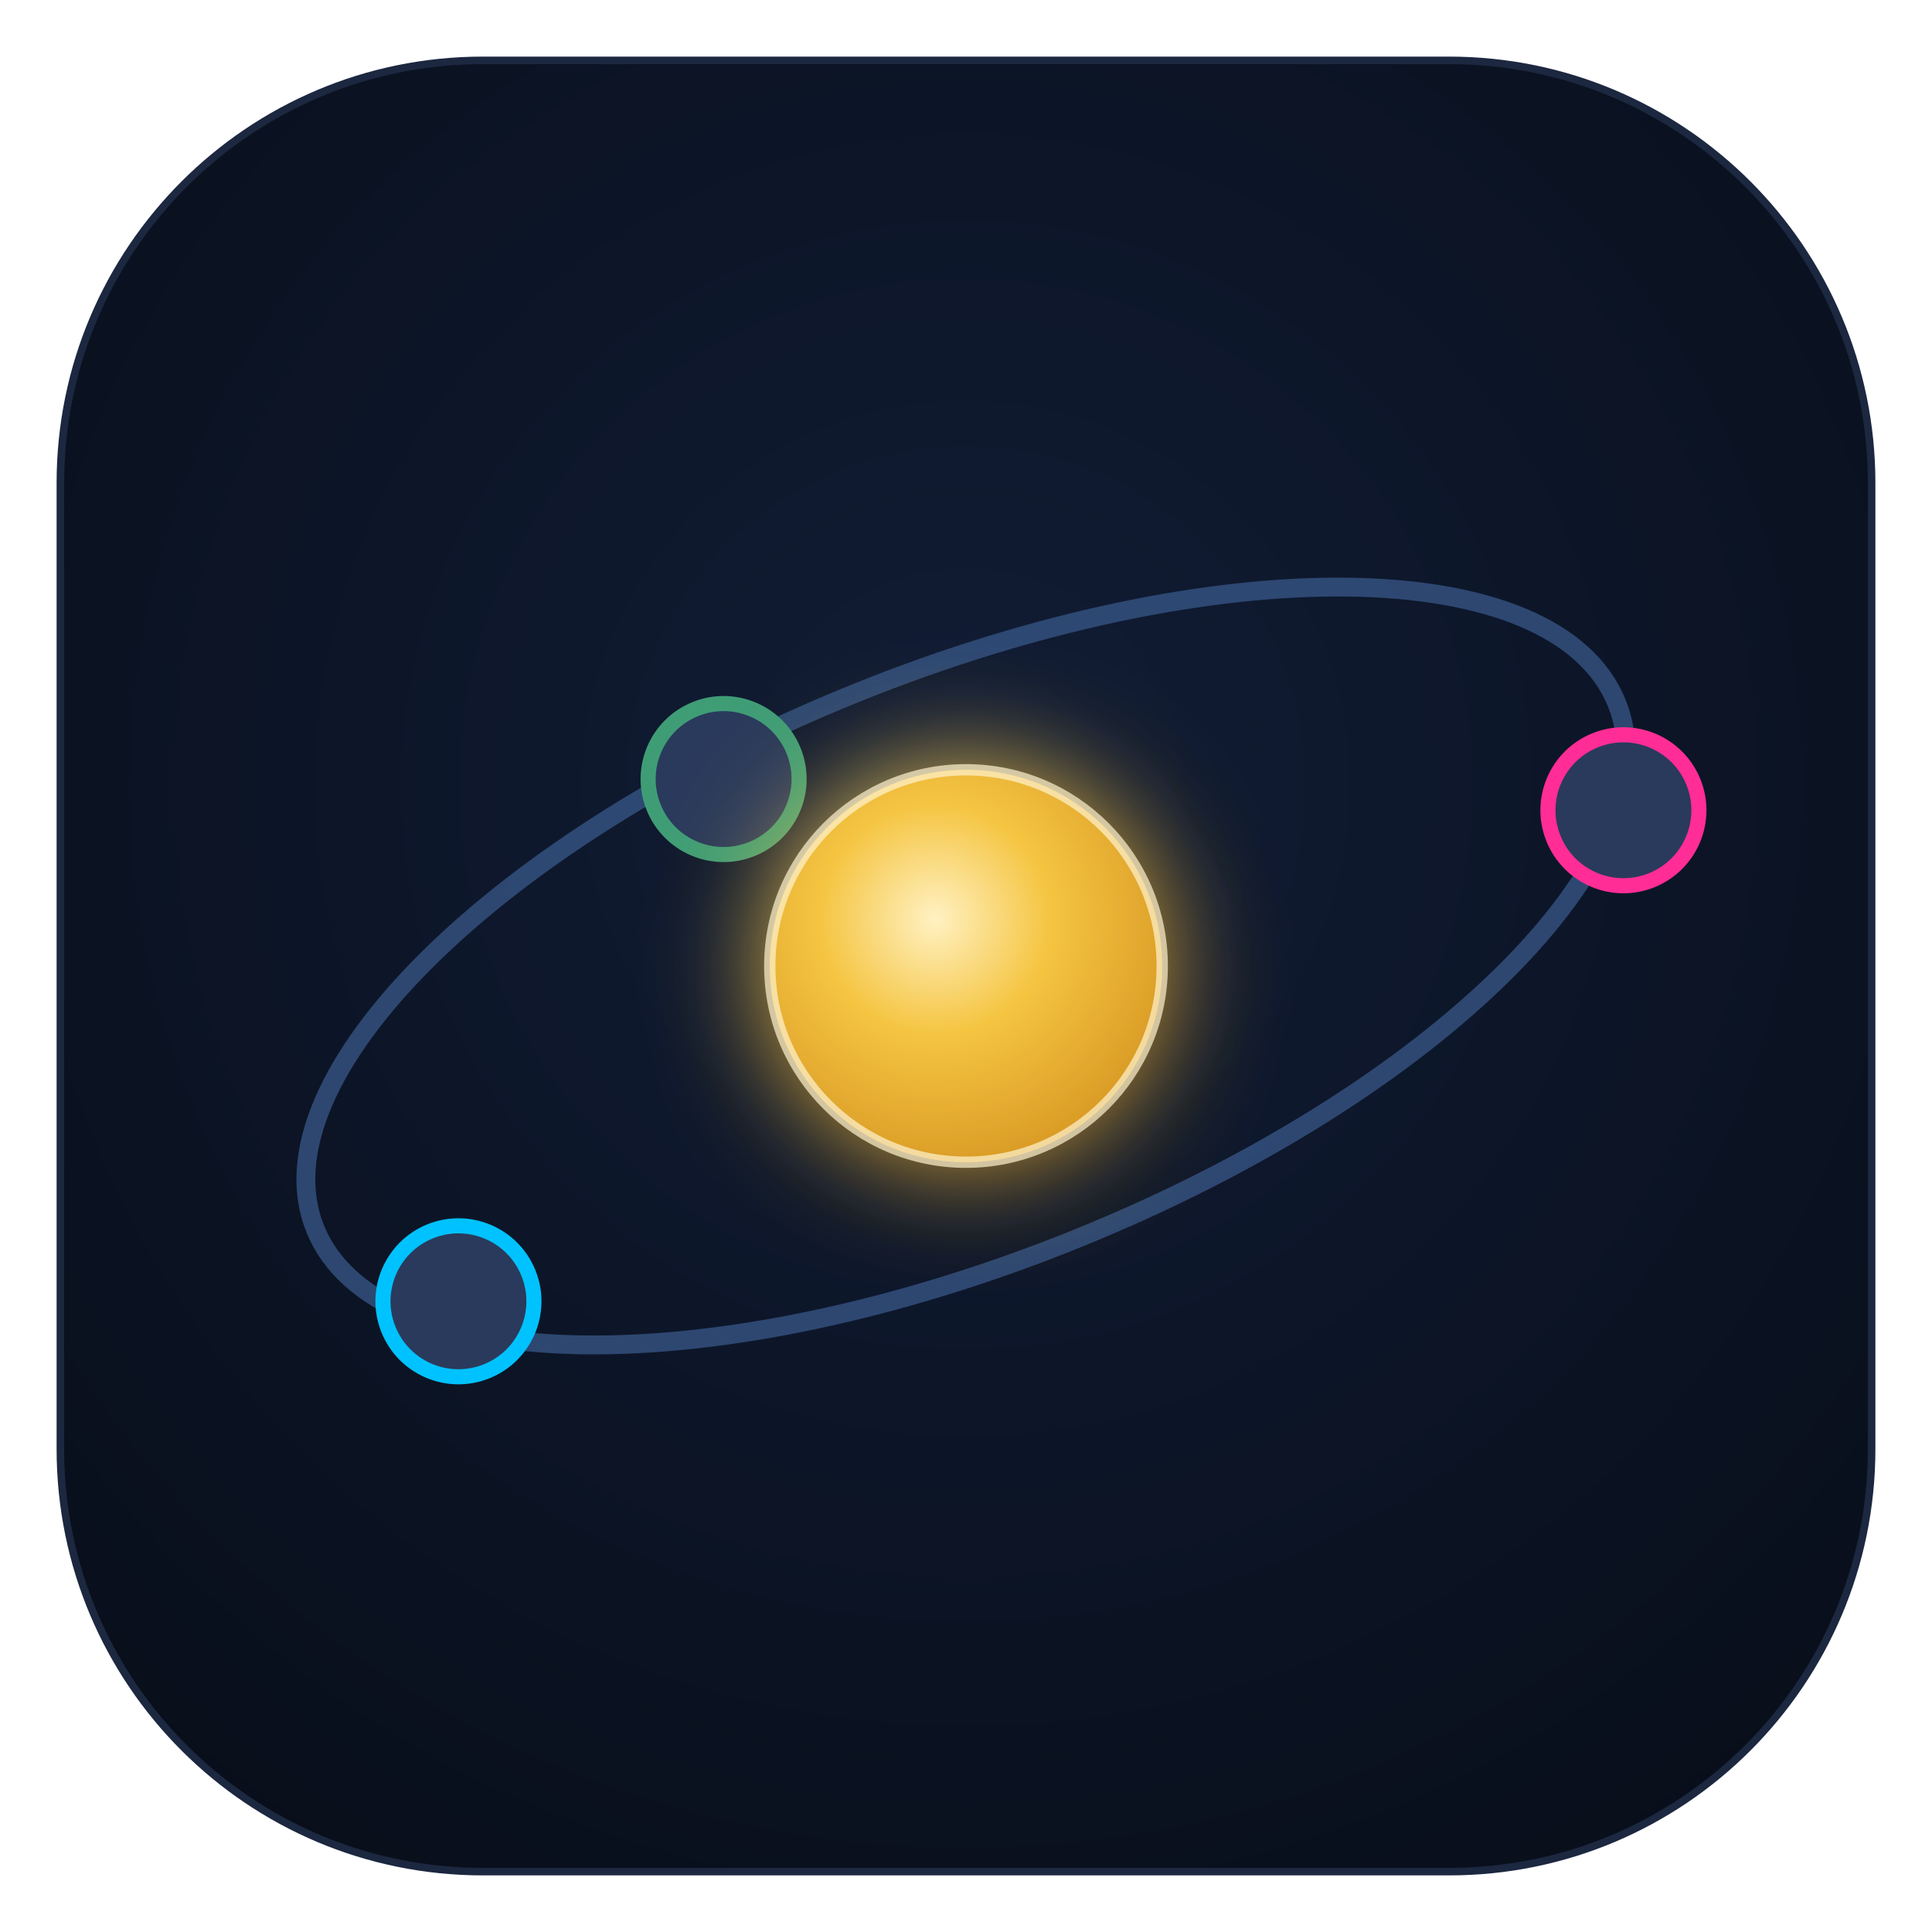
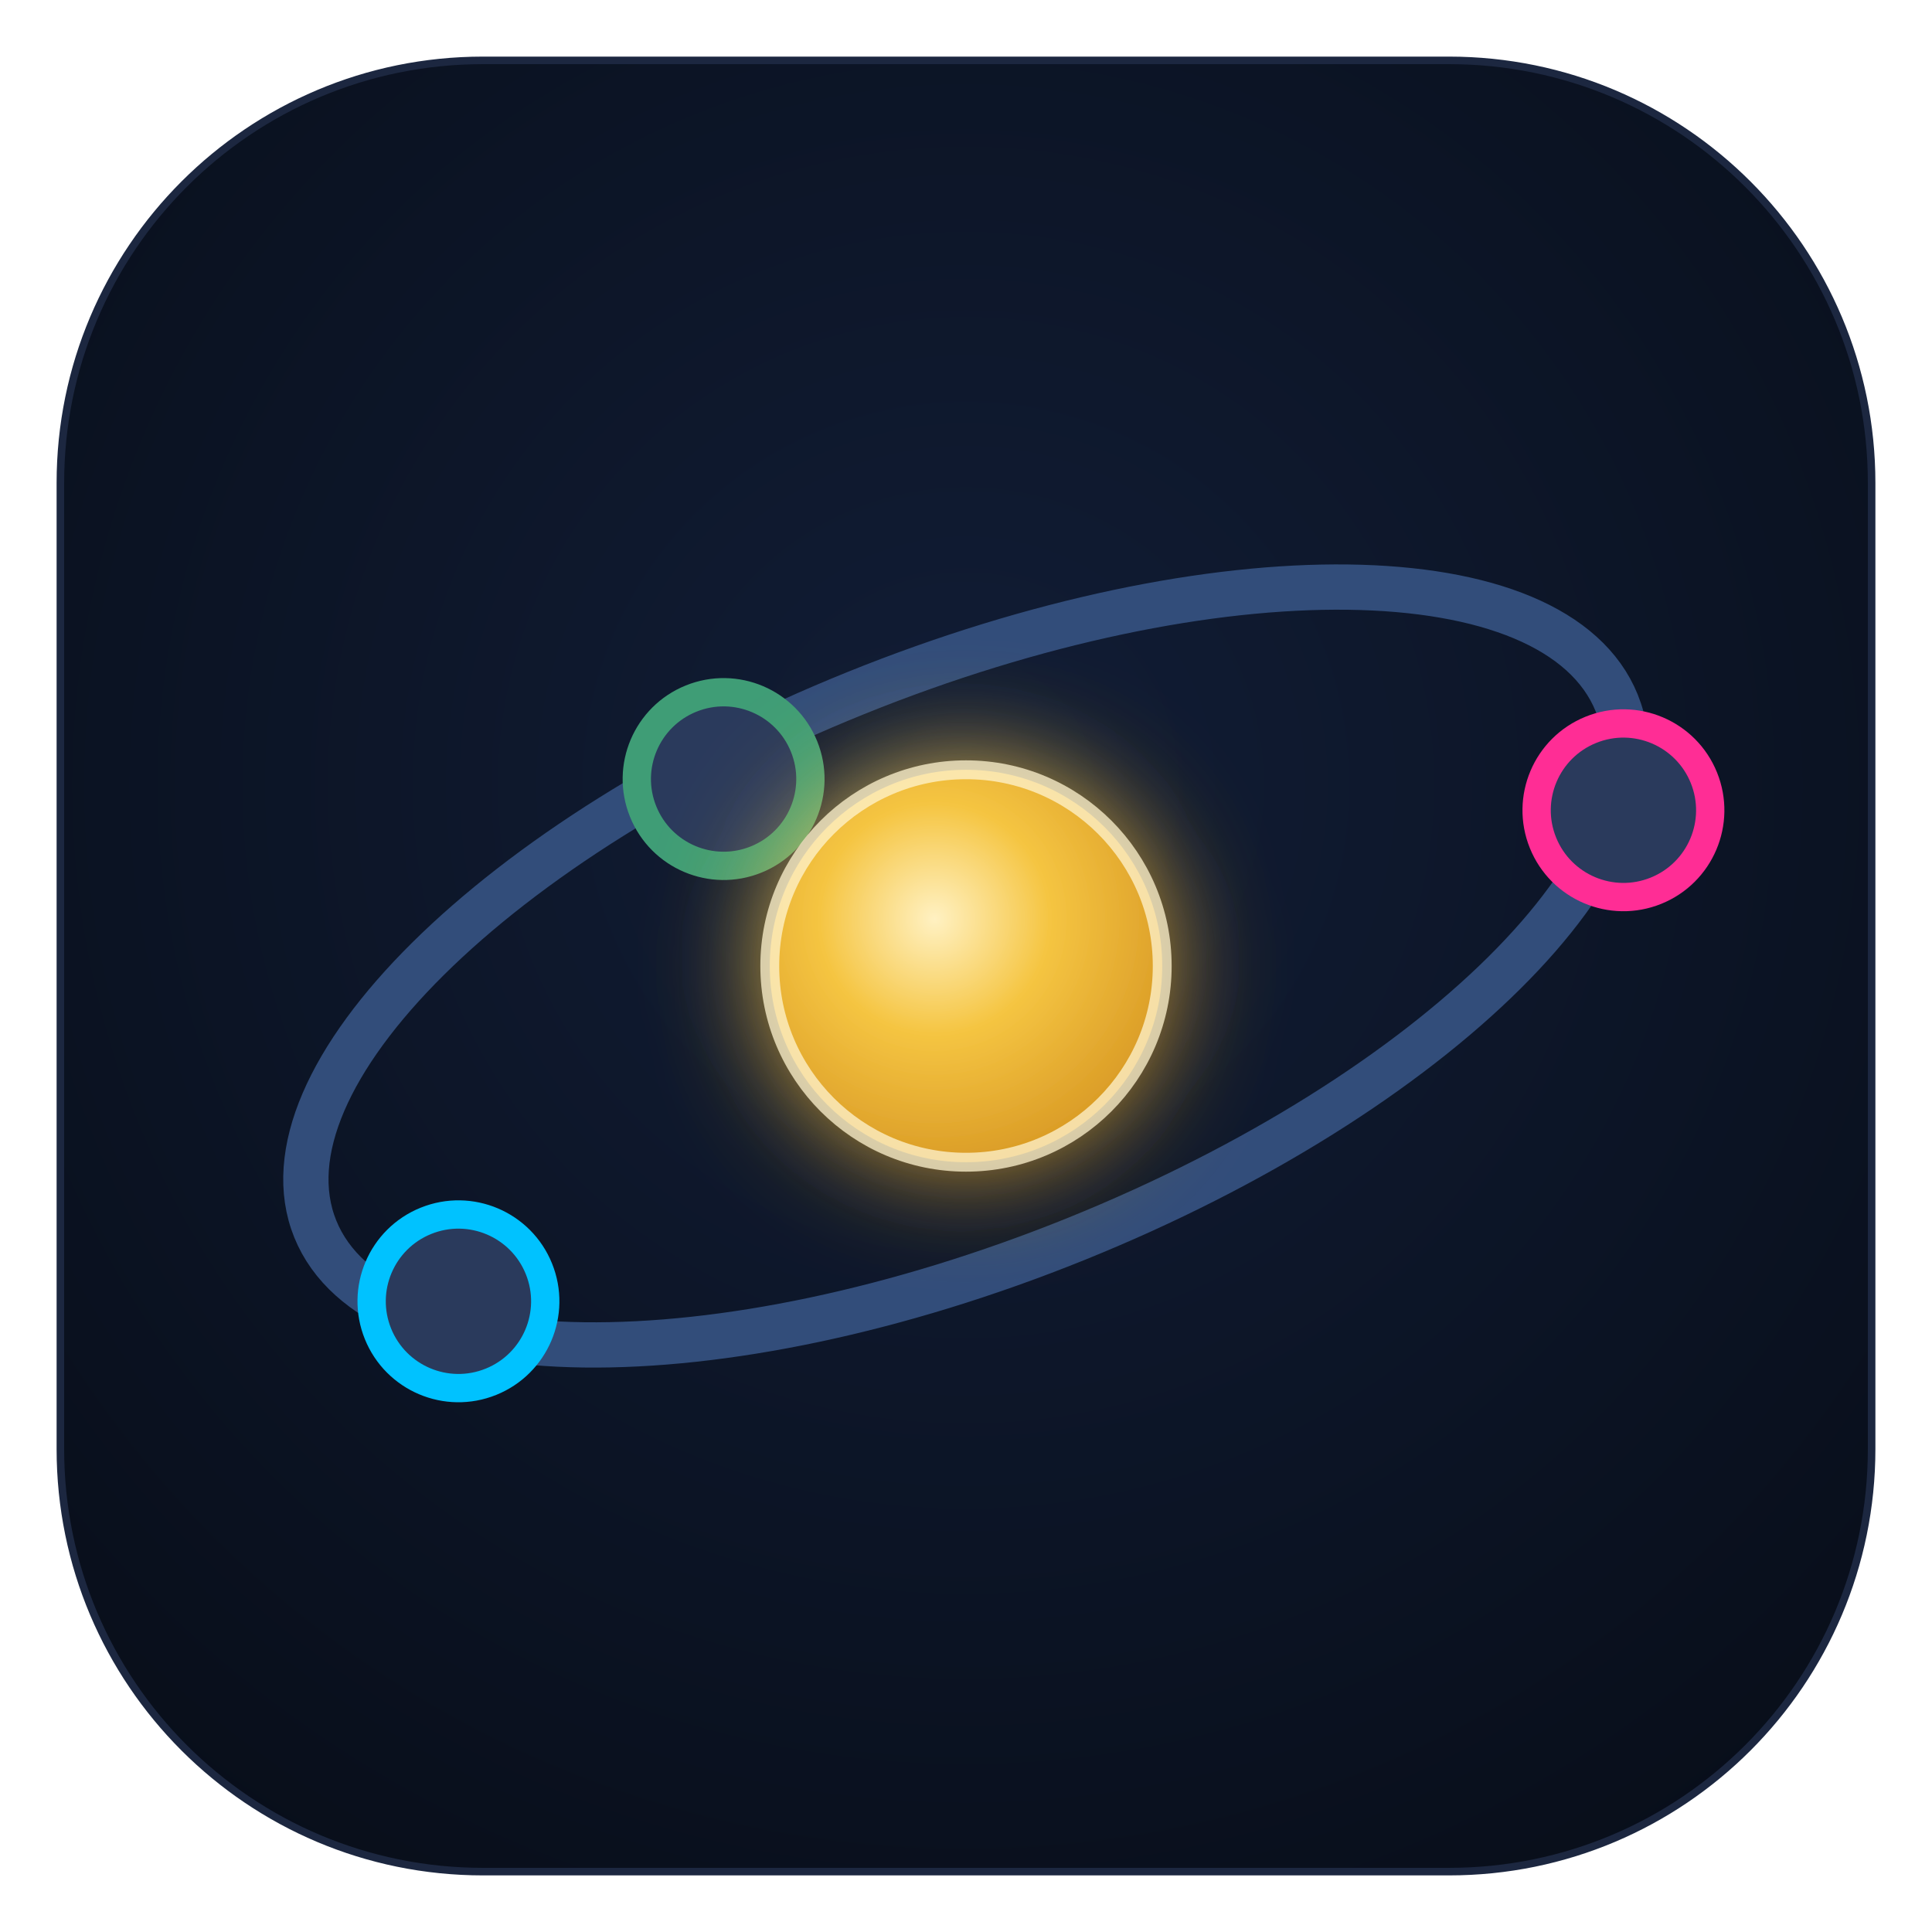
<svg xmlns="http://www.w3.org/2000/svg" viewBox="0 0 1024 1024">
  <defs>
    <radialGradient id="bg" cx="50%" cy="40%" r="80%">
      <stop offset="0%" stop-color="#111d36" />
      <stop offset="100%" stop-color="#070c16" />
    </radialGradient>
    <radialGradient id="core" cx="42%" cy="38%" r="65%">
      <stop offset="0%" stop-color="#fff1c2" />
      <stop offset="45%" stop-color="#f5c542" />
      <stop offset="100%" stop-color="#d99a25" />
    </radialGradient>
    <filter id="glow" x="-80%" y="-80%" width="260%" height="260%">
      <feGaussianBlur stdDeviation="30" result="b" />
      <feMerge>
        <feMergeNode in="b" />
        <feMergeNode in="SourceGraphic" />
      </feMerge>
    </filter>
  </defs>
  <rect x="32" y="32" width="960" height="960" rx="224" fill="url(#bg)" stroke="#1c2740" stroke-width="4" />
  <g transform="rotate(-22 512 512)">
-     <ellipse cx="512" cy="512" rx="372" ry="156" fill="none" stroke="#33507e" stroke-width="10" opacity="0.85" />
+     <ellipse cx="512" cy="512" rx="372" ry="156" fill="none" stroke="#33507e" stroke-width="24" opacity="0.95" />
    <g>
-       <circle cx="866" cy="566" r="40" fill="#2a3a5c" />
-       <circle cx="866" cy="566" r="40" fill="none" stroke="#ff2d95" stroke-width="8" />
+       <circle cx="866" cy="566" r="46" fill="#2a3a5c" />
+       <circle cx="866" cy="566" r="46" fill="none" stroke="#ff2d95" stroke-width="15" />
    </g>
    <g>
-       <circle cx="196" cy="576" r="40" fill="#2a3a5c" />
-       <circle cx="196" cy="576" r="40" fill="none" stroke="#00c2ff" stroke-width="8" />
+       <circle cx="196" cy="576" r="46" fill="#2a3a5c" />
+       <circle cx="196" cy="576" r="46" fill="none" stroke="#00c2ff" stroke-width="15" />
    </g>
    <g>
-       <circle cx="430" cy="372" r="40" fill="#2a3a5c" />
-       <circle cx="430" cy="372" r="40" fill="none" stroke="#3f9d76" stroke-width="8" />
+       <circle cx="430" cy="372" r="46" fill="#2a3a5c" />
+       <circle cx="430" cy="372" r="46" fill="none" stroke="#3f9d76" stroke-width="15" />
    </g>
  </g>
  <circle cx="512" cy="512" r="104" fill="url(#core)" filter="url(#glow)" />
-   <circle cx="512" cy="512" r="104" fill="none" stroke="#fff4d0" stroke-width="6" opacity="0.7" />
+   <circle cx="512" cy="512" r="104" fill="none" stroke="#fff4d0" stroke-width="10" opacity="0.75" />
</svg>
